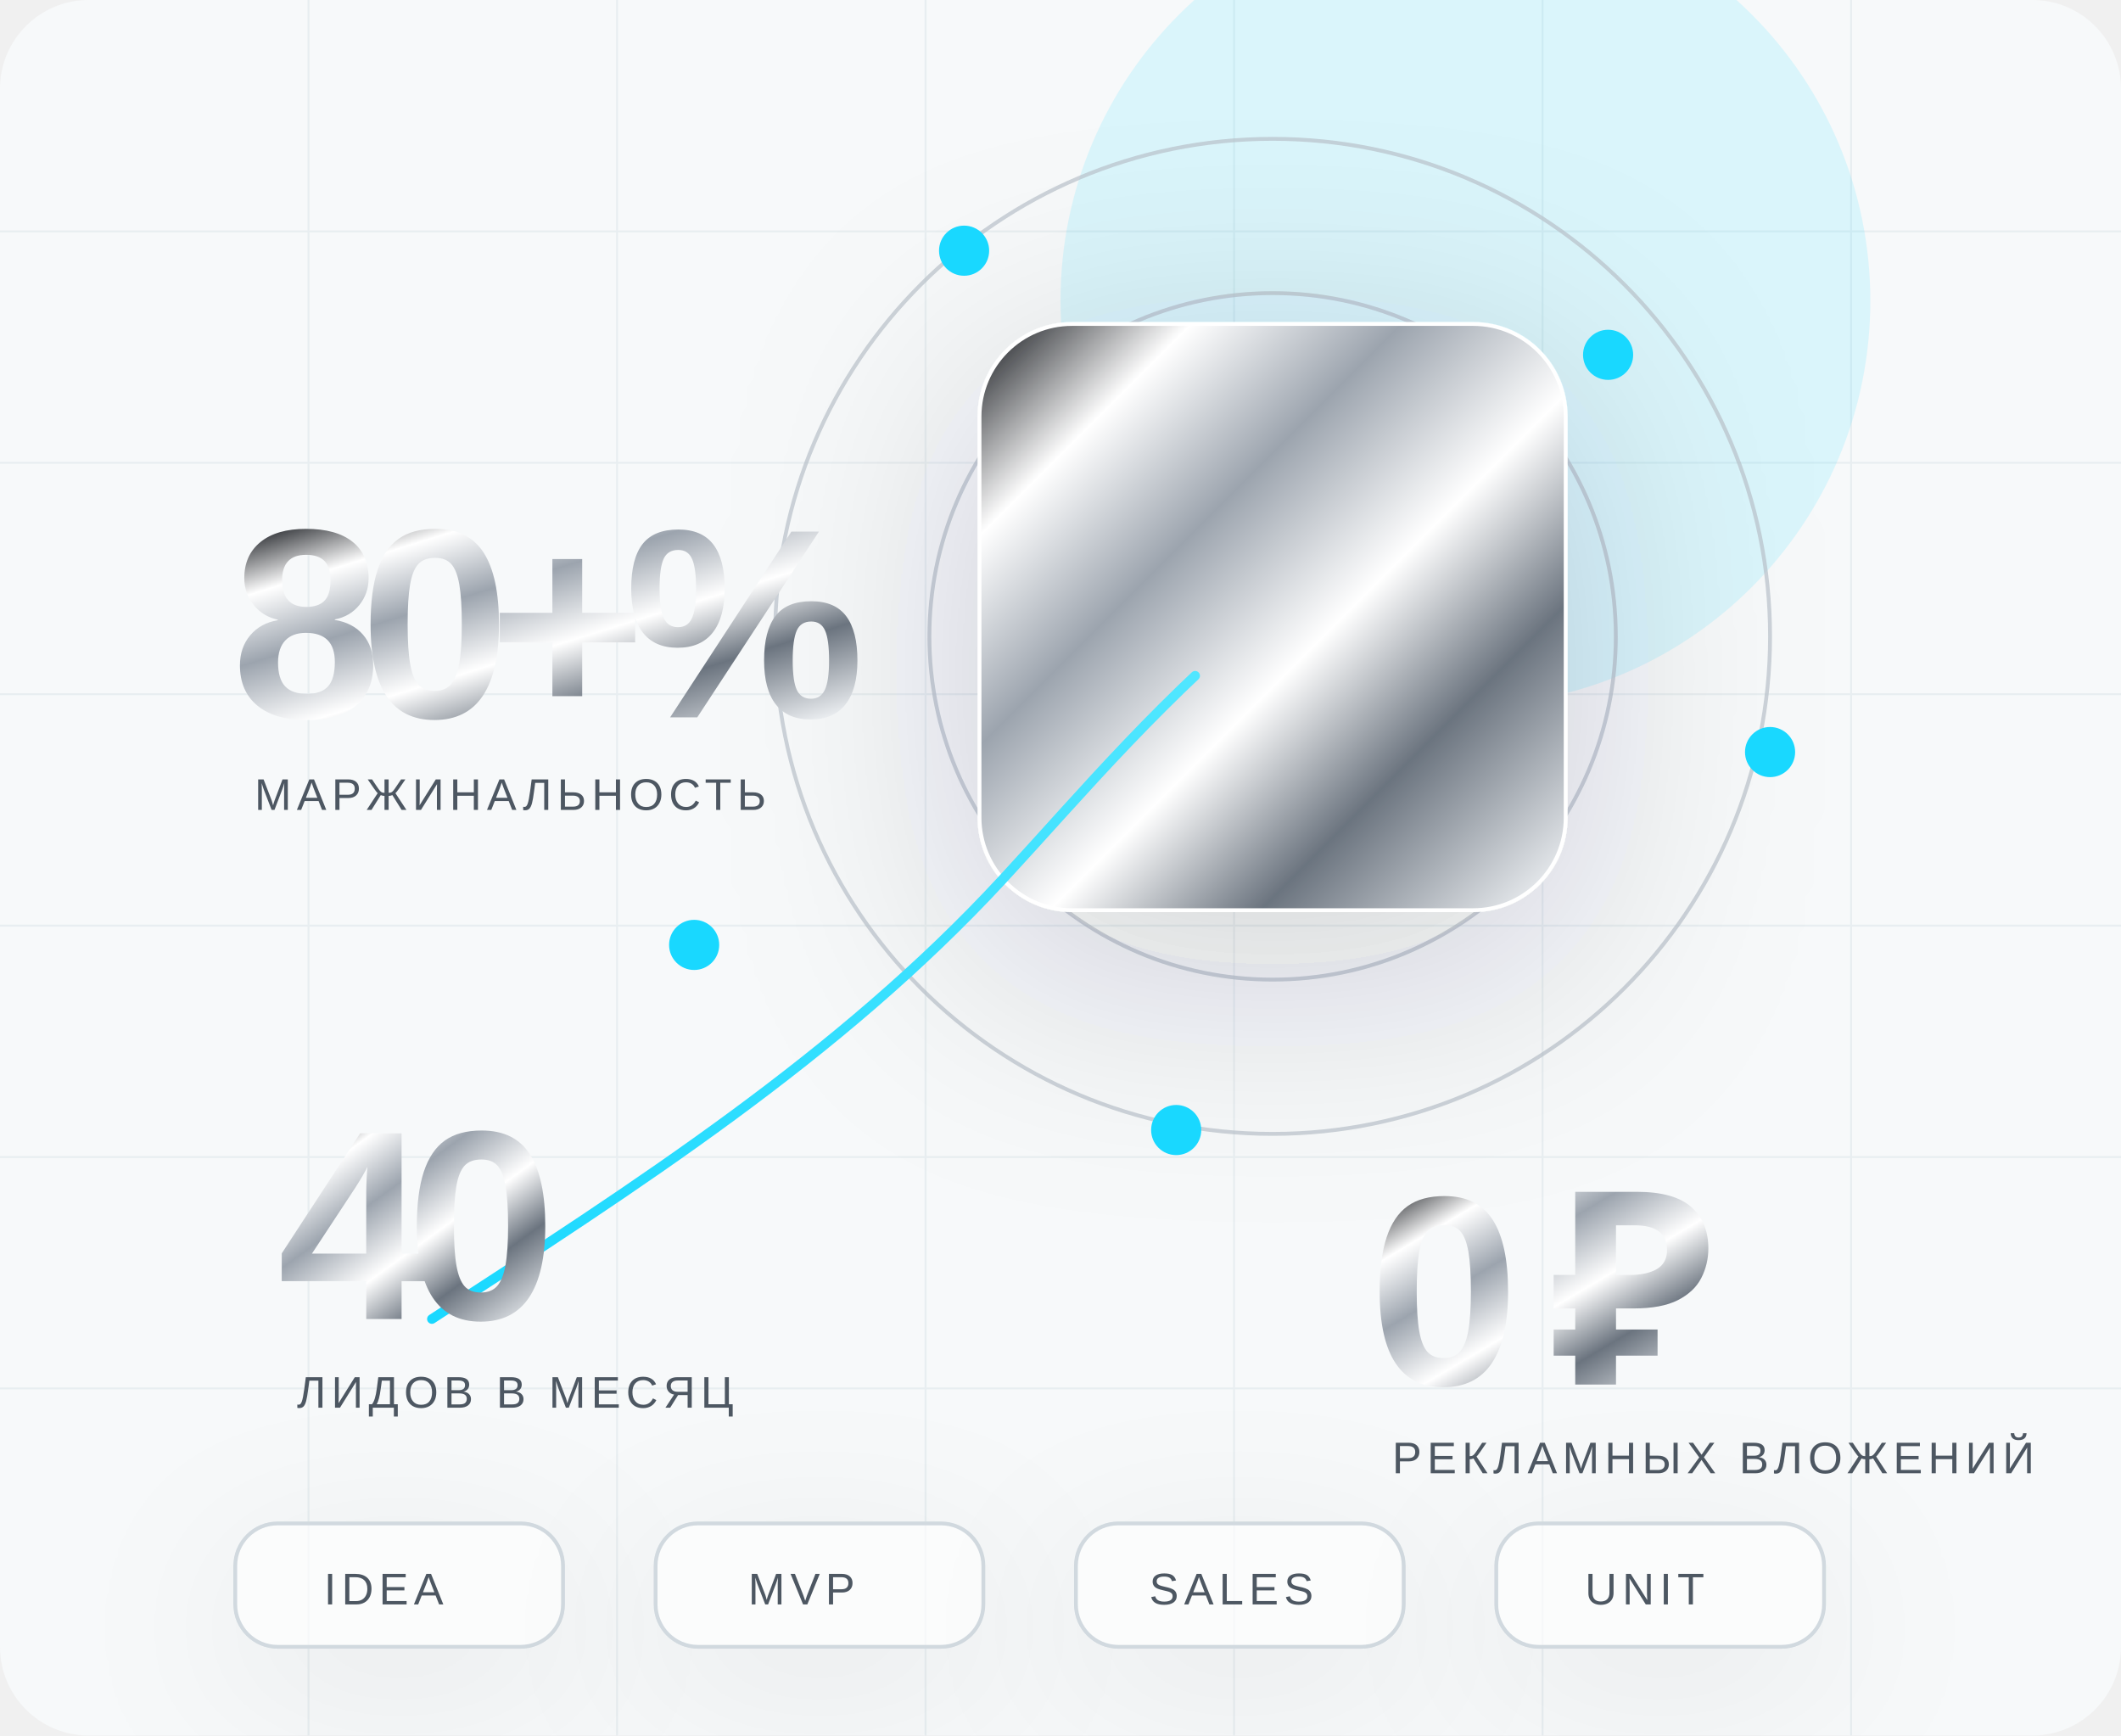
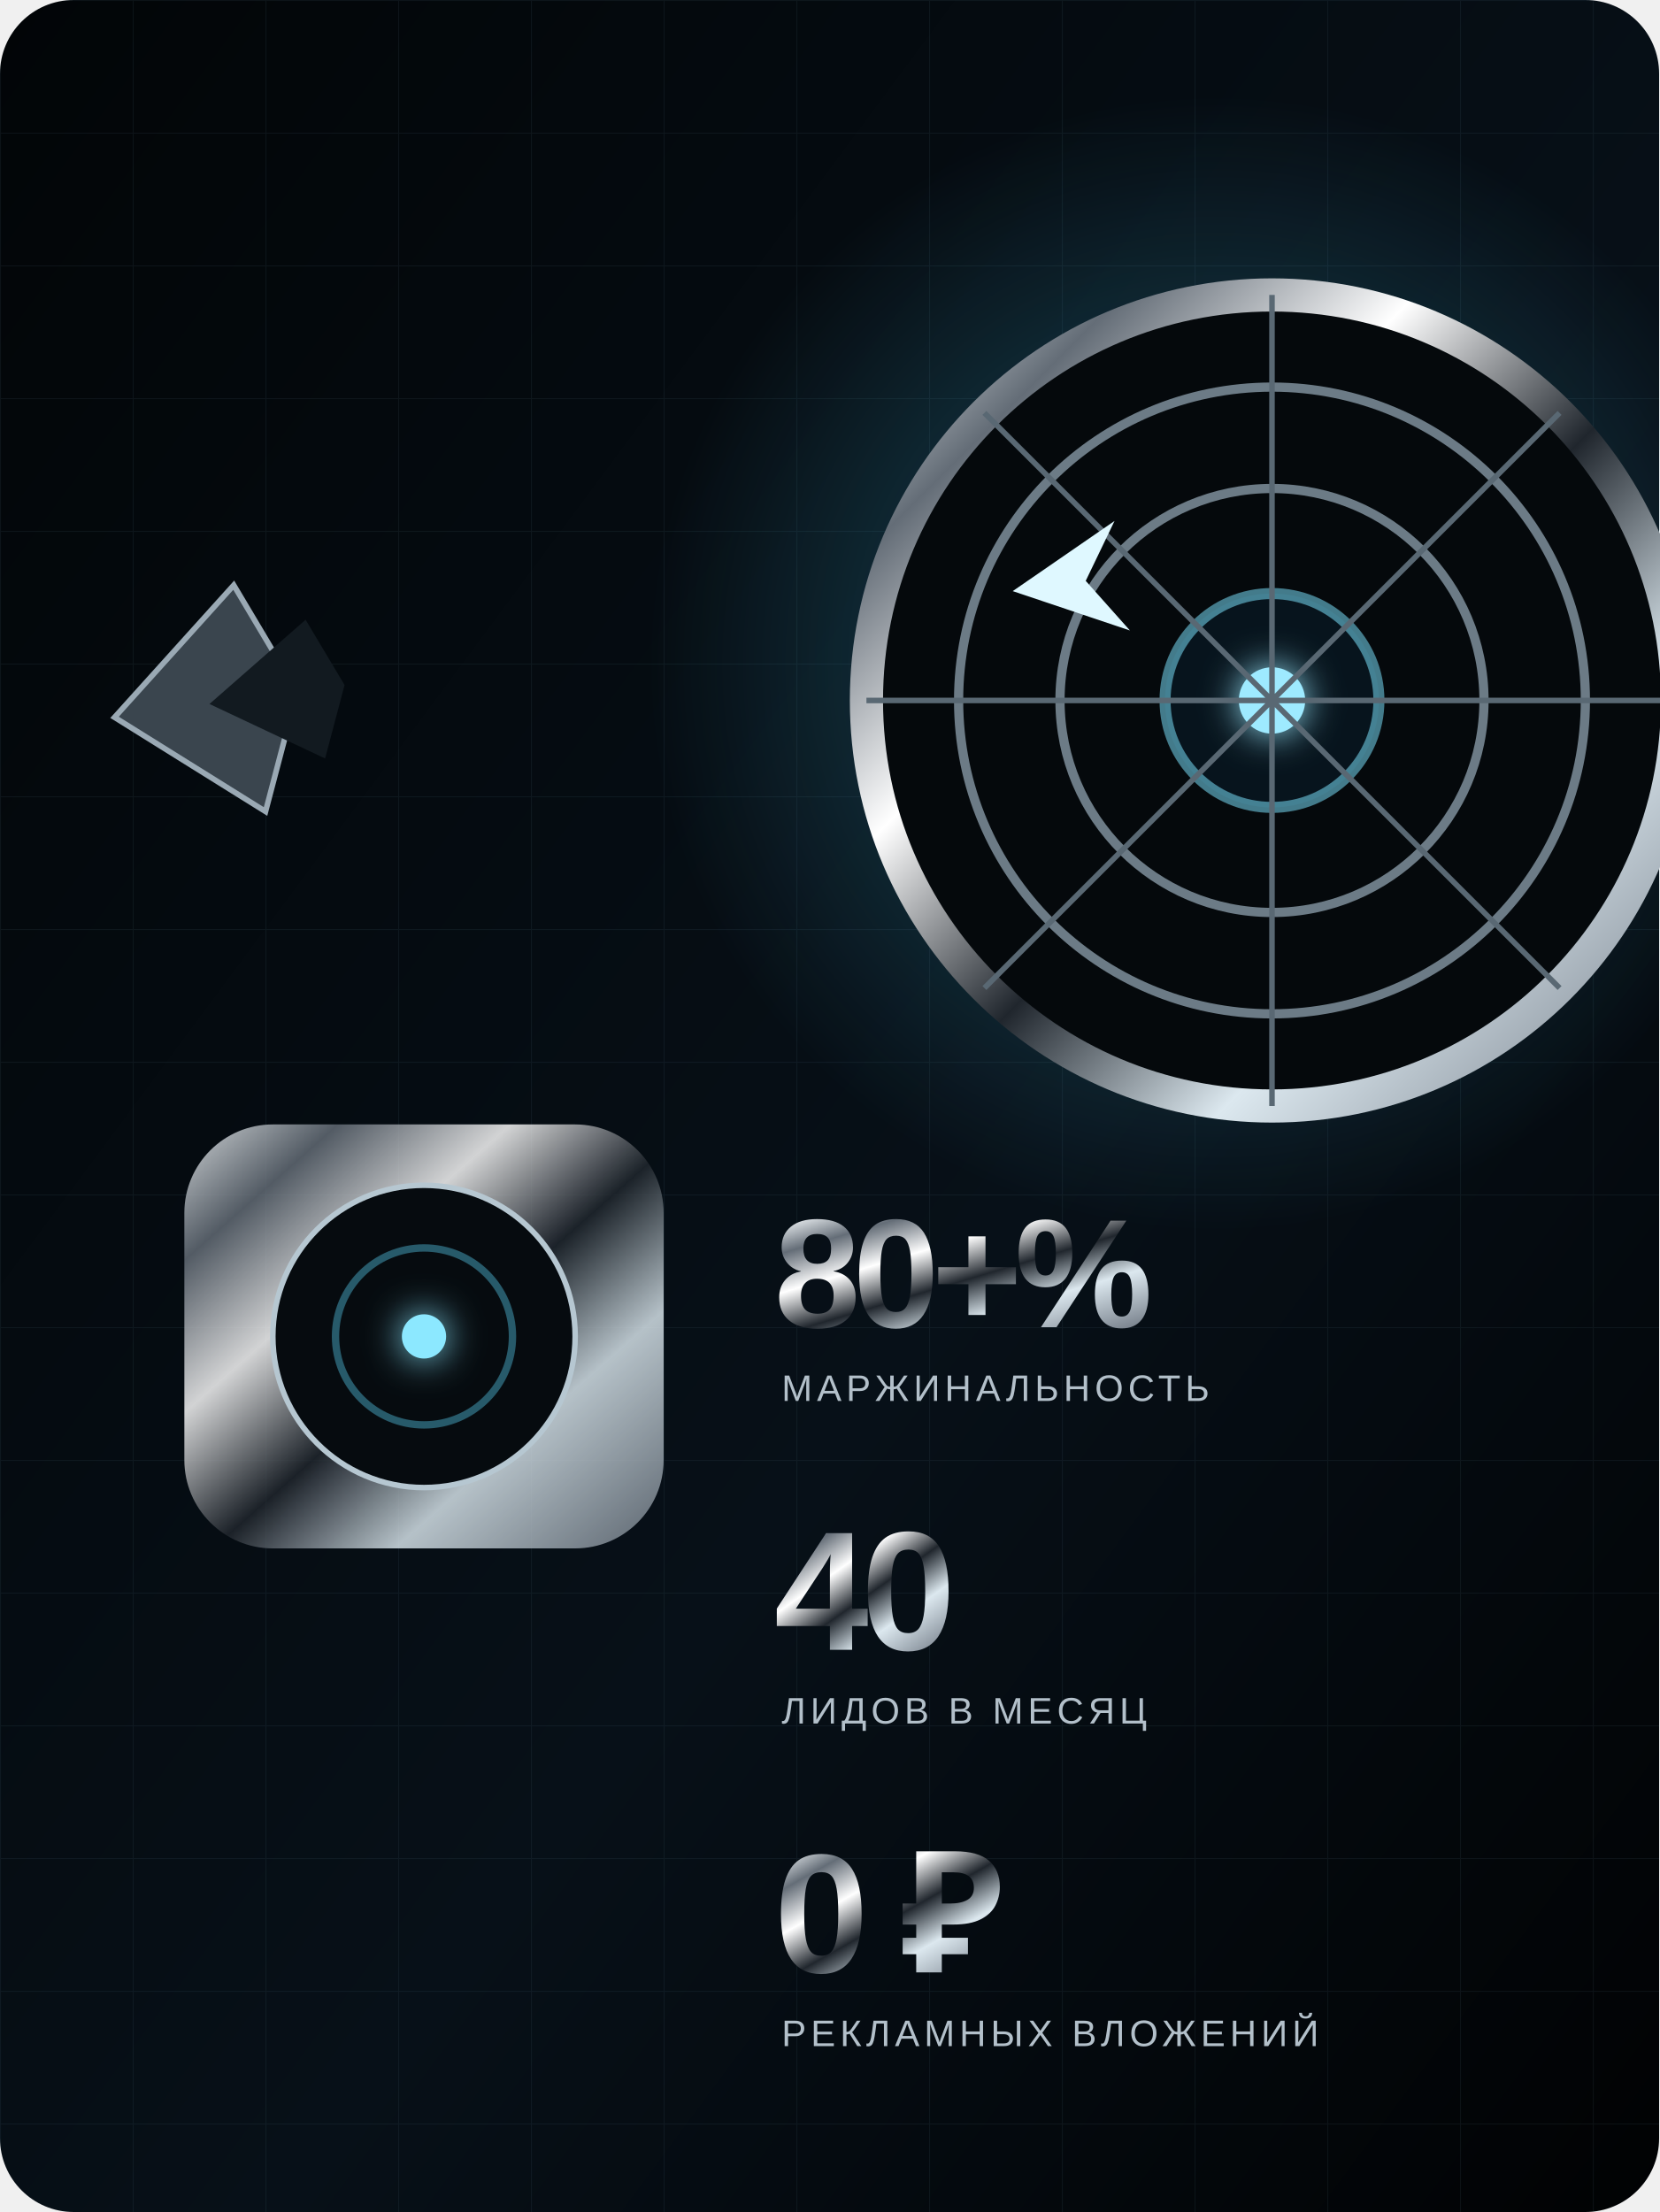
- <svg xmlns="http://www.w3.org/2000/svg" viewBox="0 0 1100 900" role="img" aria-label="Создание продукта с нуля">
+ <svg xmlns="http://www.w3.org/2000/svg" viewBox="0 0 900 1200" role="img" aria-label="Создание продукта с нуля: дартс и коммерческие показатели">
  <defs>
+     <linearGradient id="bg" x1="0" y1="0" x2="1" y2="1">
+       <stop offset="0" stop-color="#020507" />
+       <stop offset=".58" stop-color="#071018" />
+       <stop offset="1" stop-color="#010203" />
+     </linearGradient>
    <linearGradient id="chrome" x1="0" y1="0" x2="1" y2="1">
-       <stop offset="0" stop-color="#101318" />
-       <stop offset=".18" stop-color="#fff" />
-       <stop offset=".36" stop-color="#9ca4ae" />
-       <stop offset=".56" stop-color="#fff" />
-       <stop offset=".74" stop-color="#6b747f" />
-       <stop offset="1" stop-color="#fbfdff" />
+       <stop offset="0" stop-color="#f9fdff" />
+       <stop offset=".16" stop-color="#646d77" />
+       <stop offset=".34" stop-color="#ffffff" />
+       <stop offset=".53" stop-color="#20262d" />
+       <stop offset=".72" stop-color="#dce8ef" />
+       <stop offset="1" stop-color="#707984" />
    </linearGradient>
-     <linearGradient id="cyan" x1="0" y1="1" x2="1" y2="0">
-       <stop offset="0" stop-color="#19d8ff" />
-       <stop offset="1" stop-color="#79f1ff" />
+     <linearGradient id="panel" x1="0" y1="0" x2="0" y2="1">
+       <stop offset="0" stop-color="#111b24" />
+       <stop offset="1" stop-color="#030609" />
    </linearGradient>
+     <radialGradient id="cyanGlow">
+       <stop offset="0" stop-color="#4fd5ff" stop-opacity=".34" />
+       <stop offset="1" stop-color="#4fd5ff" stop-opacity="0" />
+     </radialGradient>
+     <filter id="glow" x="-100%" y="-100%" width="300%" height="300%">
+       <feGaussianBlur stdDeviation="10" result="b" />
+       <feMerge>
+         <feMergeNode in="b" />
+         <feMergeNode in="SourceGraphic" />
+       </feMerge>
+     </filter>
+     <pattern id="grid" width="72" height="72" patternUnits="userSpaceOnUse">
+       <path d="M72 0H0V72" fill="none" stroke="#5b7687" stroke-opacity=".12" stroke-width="1" />
+     </pattern>
    <style>
-       .bg{fill:#f7f9fa}.grid{stroke:#dde5e9;opacity:.55}.core{fill:url(#chrome);stroke:white;stroke-width:2;filter:drop-shadow(0 28px 64px rgba(45,55,65,.18));animation:core 5s ease-in-out infinite}.orbit{fill:none;stroke:#b9c2ca;stroke-width:2;opacity:.7}.dot{fill:#19d8ff;animation:pulse 2.6s ease-in-out infinite}.big{font:600 140px Orbitron,Arial,sans-serif;letter-spacing:-.08em;fill:url(#chrome)}.label{font:500 23px Orbitron,Arial,sans-serif;letter-spacing:.12em;fill:#4d5762}.module{fill:rgba(255,255,255,.66);stroke:#d1d9df;stroke-width:2;filter:drop-shadow(0 22px 46px rgba(45,55,65,.1));animation:module 4s ease-in-out infinite alternate}.line{fill:none;stroke:url(#cyan);stroke-width:5;stroke-linecap:round;stroke-dasharray:520;animation:draw 4s ease-in-out infinite alternate}@keyframes draw{from{stroke-dashoffset:520}to{stroke-dashoffset:0}}@keyframes pulse{50%{opacity:.25;transform:scale(1.45)}}@keyframes core{50%{transform:translateY(-12px)}}@keyframes module{from{opacity:.62;transform:translateY(22px)}to{opacity:1;transform:translateY(0)}}
-     </style>
+     .metric{font:700 92px Arial,sans-serif;fill:url(#chrome);letter-spacing:-4px}
+     .label{font:500 20px Arial,sans-serif;fill:#b3c0ca;letter-spacing:2.5px}
+     .small{font:500 17px Arial,sans-serif;fill:#8796a1;letter-spacing:2px}
+     .stroke{fill:none;stroke:#a8bac5;stroke-opacity:.42;stroke-width:3}
+   </style>
  </defs>
-   <rect class="bg" width="1100" height="900" rx="46" />
-   <path class="grid" d="M0 120H1100M0 240H1100M0 360H1100M0 480H1100M0 600H1100M0 720H1100M160 0V900M320 0V900M480 0V900M640 0V900M800 0V900M960 0V900" />
-   <circle cx="760" cy="156" r="210" fill="#19d8ff" opacity=".13" />
-   <circle class="orbit" cx="660" cy="330" r="178" />
-   <circle class="orbit" cx="660" cy="330" r="258" />
-   <rect class="core" x="508" y="168" width="304" height="304" rx="48" />
-   <path class="line" d="M224 684C330 615 435 548 520 456S680 262 956 142" />
-   <circle class="dot" cx="500" cy="130" r="13" />
-   <circle class="dot" cx="834" cy="184" r="13" />
-   <circle class="dot" cx="918" cy="390" r="13" />
-   <circle class="dot" cx="610" cy="586" r="13" />
-   <circle class="dot" cx="360" cy="490" r="13" />
-   <text class="big" x="120" y="372">80+%</text>
-   <text class="label" x="132" y="420">МАРЖИНАЛЬНОСТЬ</text>
-   <text class="big" x="144" y="684">40</text>
-   <text class="label" x="154" y="730">ЛИДОВ В МЕСЯЦ</text>
-   <text class="big" x="710" y="718">0 ₽</text>
-   <text class="label" x="722" y="764">РЕКЛАМНЫХ ВЛОЖЕНИЙ</text>
-   <rect class="module" x="122" y="790" width="170" height="64" rx="22" />
-   <text class="label" x="168" y="832" font-size="18">IDEA</text>
-   <rect class="module" x="340" y="790" width="170" height="64" rx="22" />
-   <text class="label" x="388" y="832" font-size="18">MVP</text>
-   <rect class="module" x="558" y="790" width="170" height="64" rx="22" />
-   <text class="label" x="596" y="832" font-size="18">SALES</text>
-   <rect class="module" x="776" y="790" width="170" height="64" rx="22" />
-   <text class="label" x="822" y="832" font-size="18">UNIT</text>
+   <rect width="900" height="1200" rx="40" fill="url(#bg)" />
+   <rect width="900" height="1200" rx="40" fill="url(#grid)" />
+   <circle cx="660" cy="360" r="310" fill="url(#cyanGlow)" />
+   <g transform="translate(500 130)">
+     <circle cx="190" cy="250" r="220" fill="#05090c" stroke="url(#chrome)" stroke-width="18" />
+     <circle cx="190" cy="250" r="170" fill="none" stroke="#6c7b86" stroke-width="5" />
+     <circle cx="190" cy="250" r="115" fill="none" stroke="#6c7b86" stroke-width="5" />
+     <circle cx="190" cy="250" r="58" fill="#07141d" stroke="#7ee5ff" stroke-opacity=".52" stroke-width="6" />
+     <circle cx="190" cy="250" r="18" fill="#9eeaff" filter="url(#glow)" />
+     <g stroke="#596873" stroke-width="3">
+       <path d="M190 30V470M-30 250H410M34 94L346 406M346 94L34 406" />
+     </g>
+   </g>
+   <g transform="translate(40 220) rotate(-8 300 120)">
+     <path d="M0 130H510" stroke="url(#chrome)" stroke-width="18" stroke-linecap="round" />
+     <path d="M510 130L570 100L550 130L570 160Z" fill="#dff8ff" />
+     <path d="M18 130L92 68L118 130L92 192Z" fill="#3a454e" stroke="#9aa9b4" stroke-width="3" />
+     <path d="M70 130L128 92L144 130L128 168Z" fill="#121a20" />
+   </g>
+   <g transform="translate(100 610)">
+     <rect x="0" y="0" width="260" height="230" rx="48" fill="url(#chrome)" opacity=".82" />
+     <circle cx="130" cy="115" r="82" fill="#060b0f" stroke="#b6c7d1" stroke-width="3" />
+     <circle cx="130" cy="115" r="48" fill="none" stroke="#5edcff" stroke-opacity=".38" stroke-width="4" />
+     <circle cx="130" cy="115" r="12" fill="#8ce8ff" filter="url(#glow)" />
+   </g>
+   <text x="420" y="720" class="metric" style="font-size:84px">80+%</text>
+   <text x="424" y="760" class="label">МАРЖИНАЛЬНОСТЬ</text>
+   <text x="420" y="895" class="metric">40</text>
+   <text x="424" y="935" class="label">ЛИДОВ В МЕСЯЦ</text>
+   <text x="420" y="1070" class="metric">0 ₽</text>
+   <text x="424" y="1110" class="label">РЕКЛАМНЫХ ВЛОЖЕНИЙ</text>
</svg>
